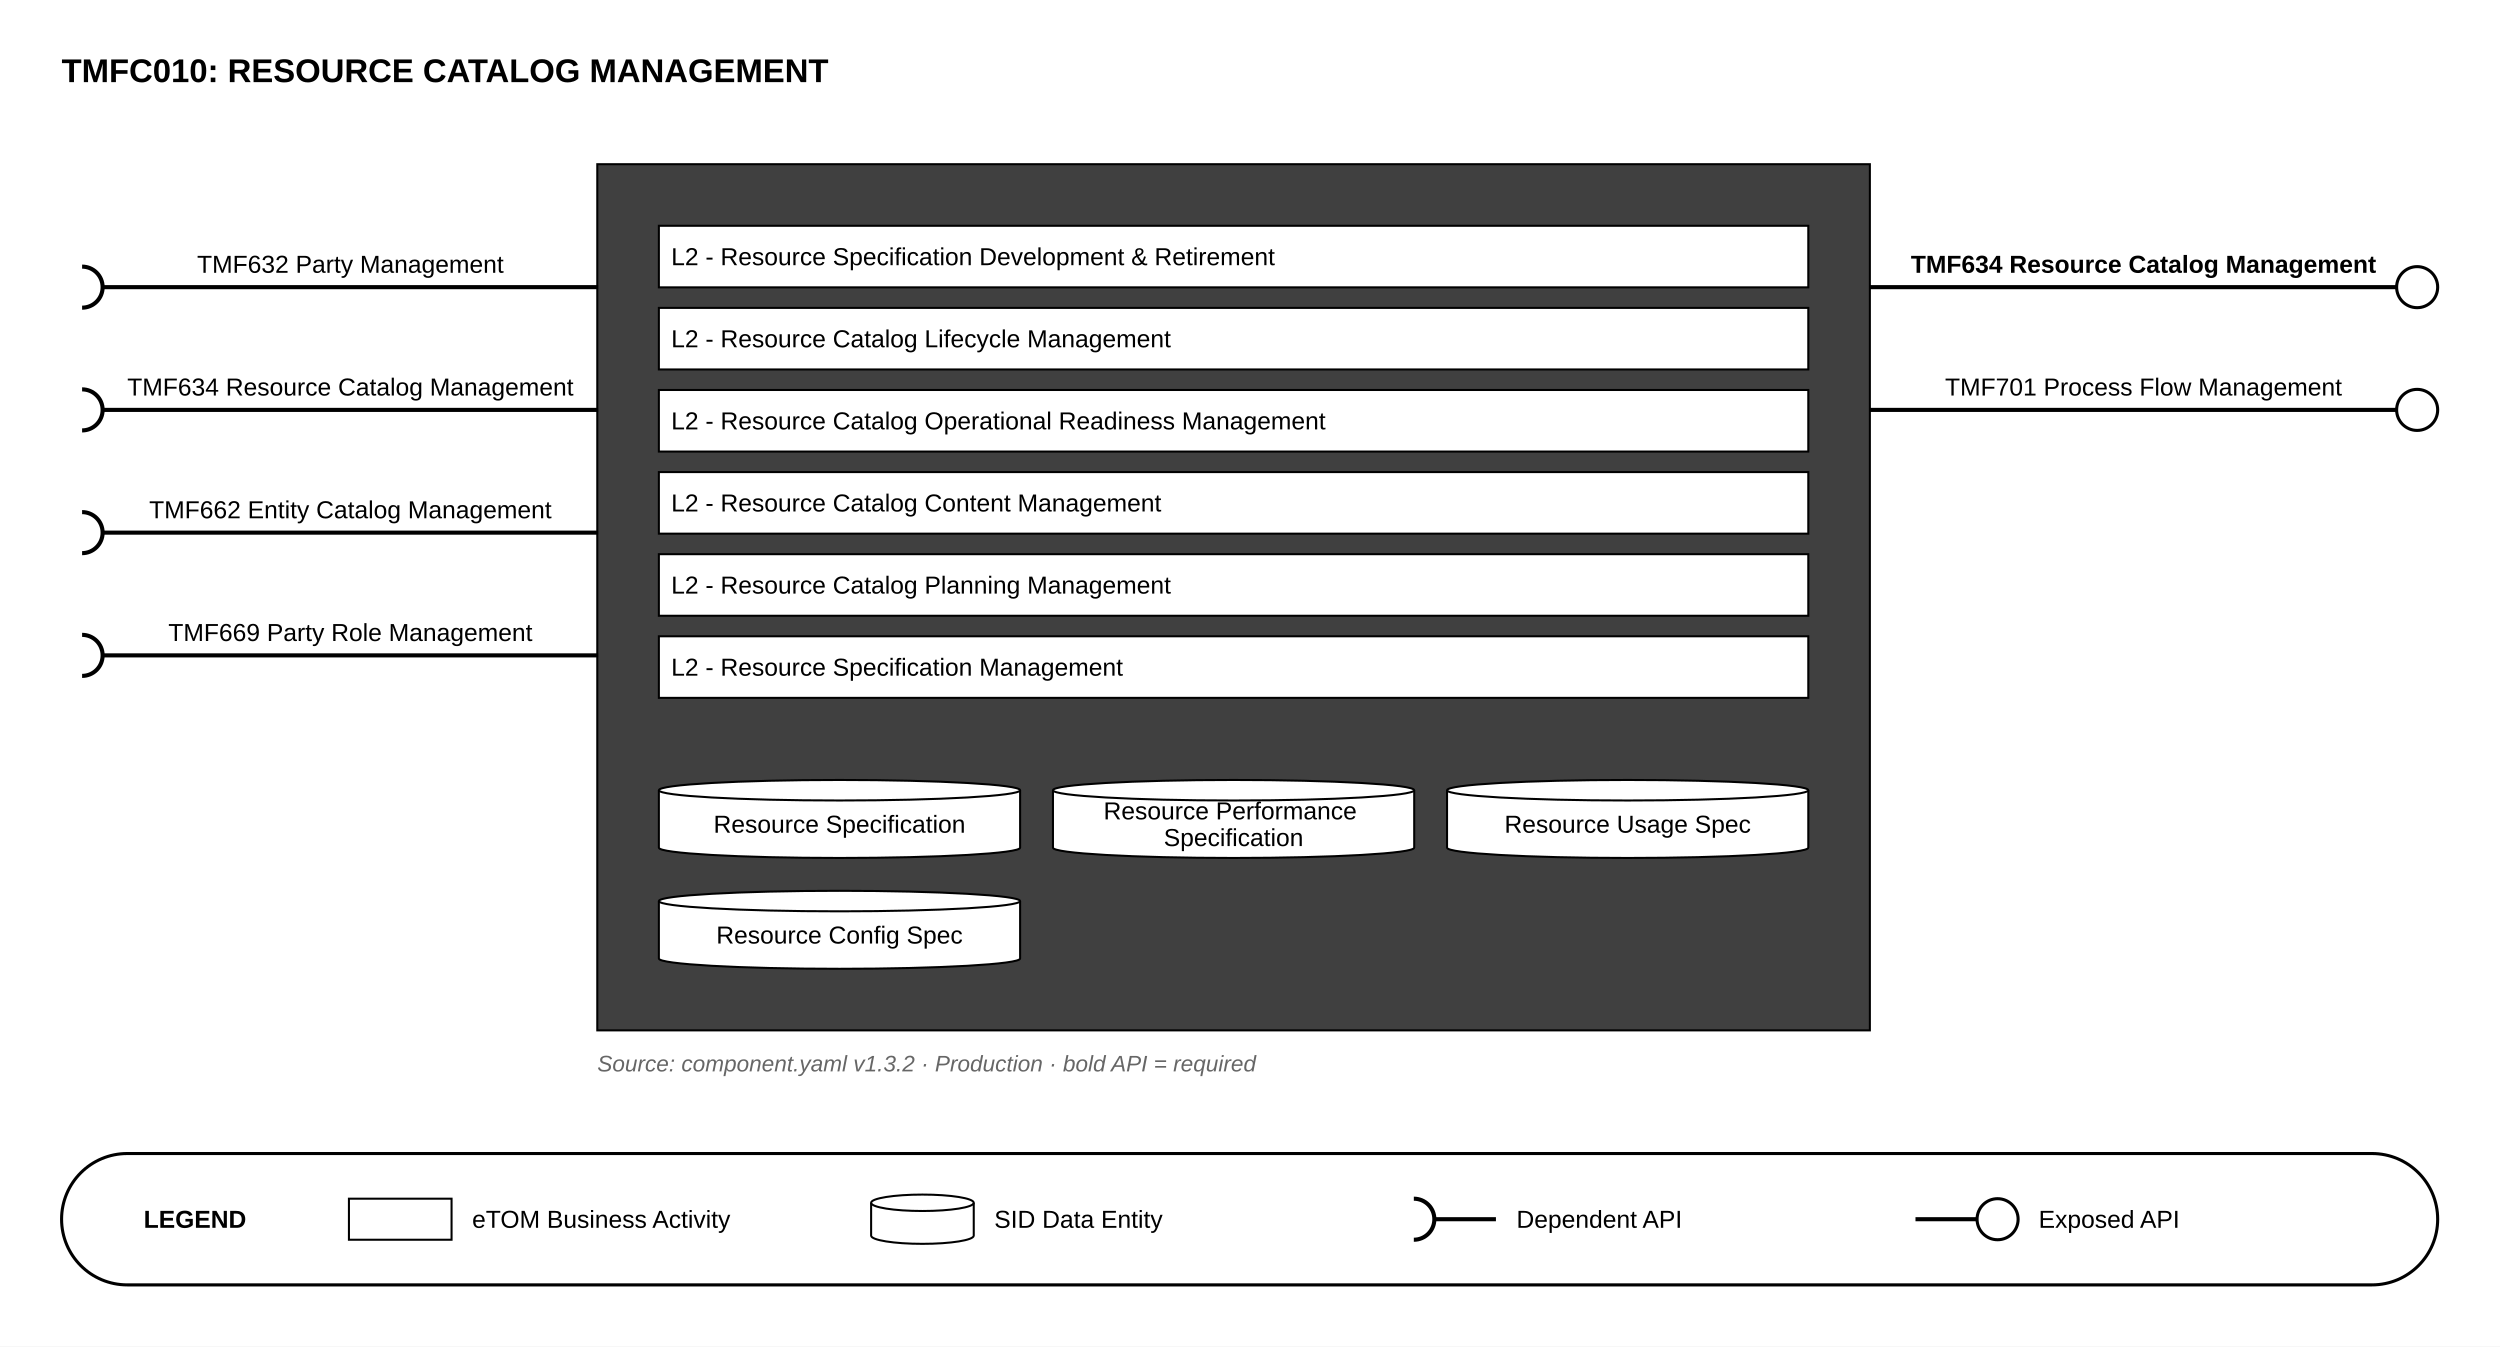
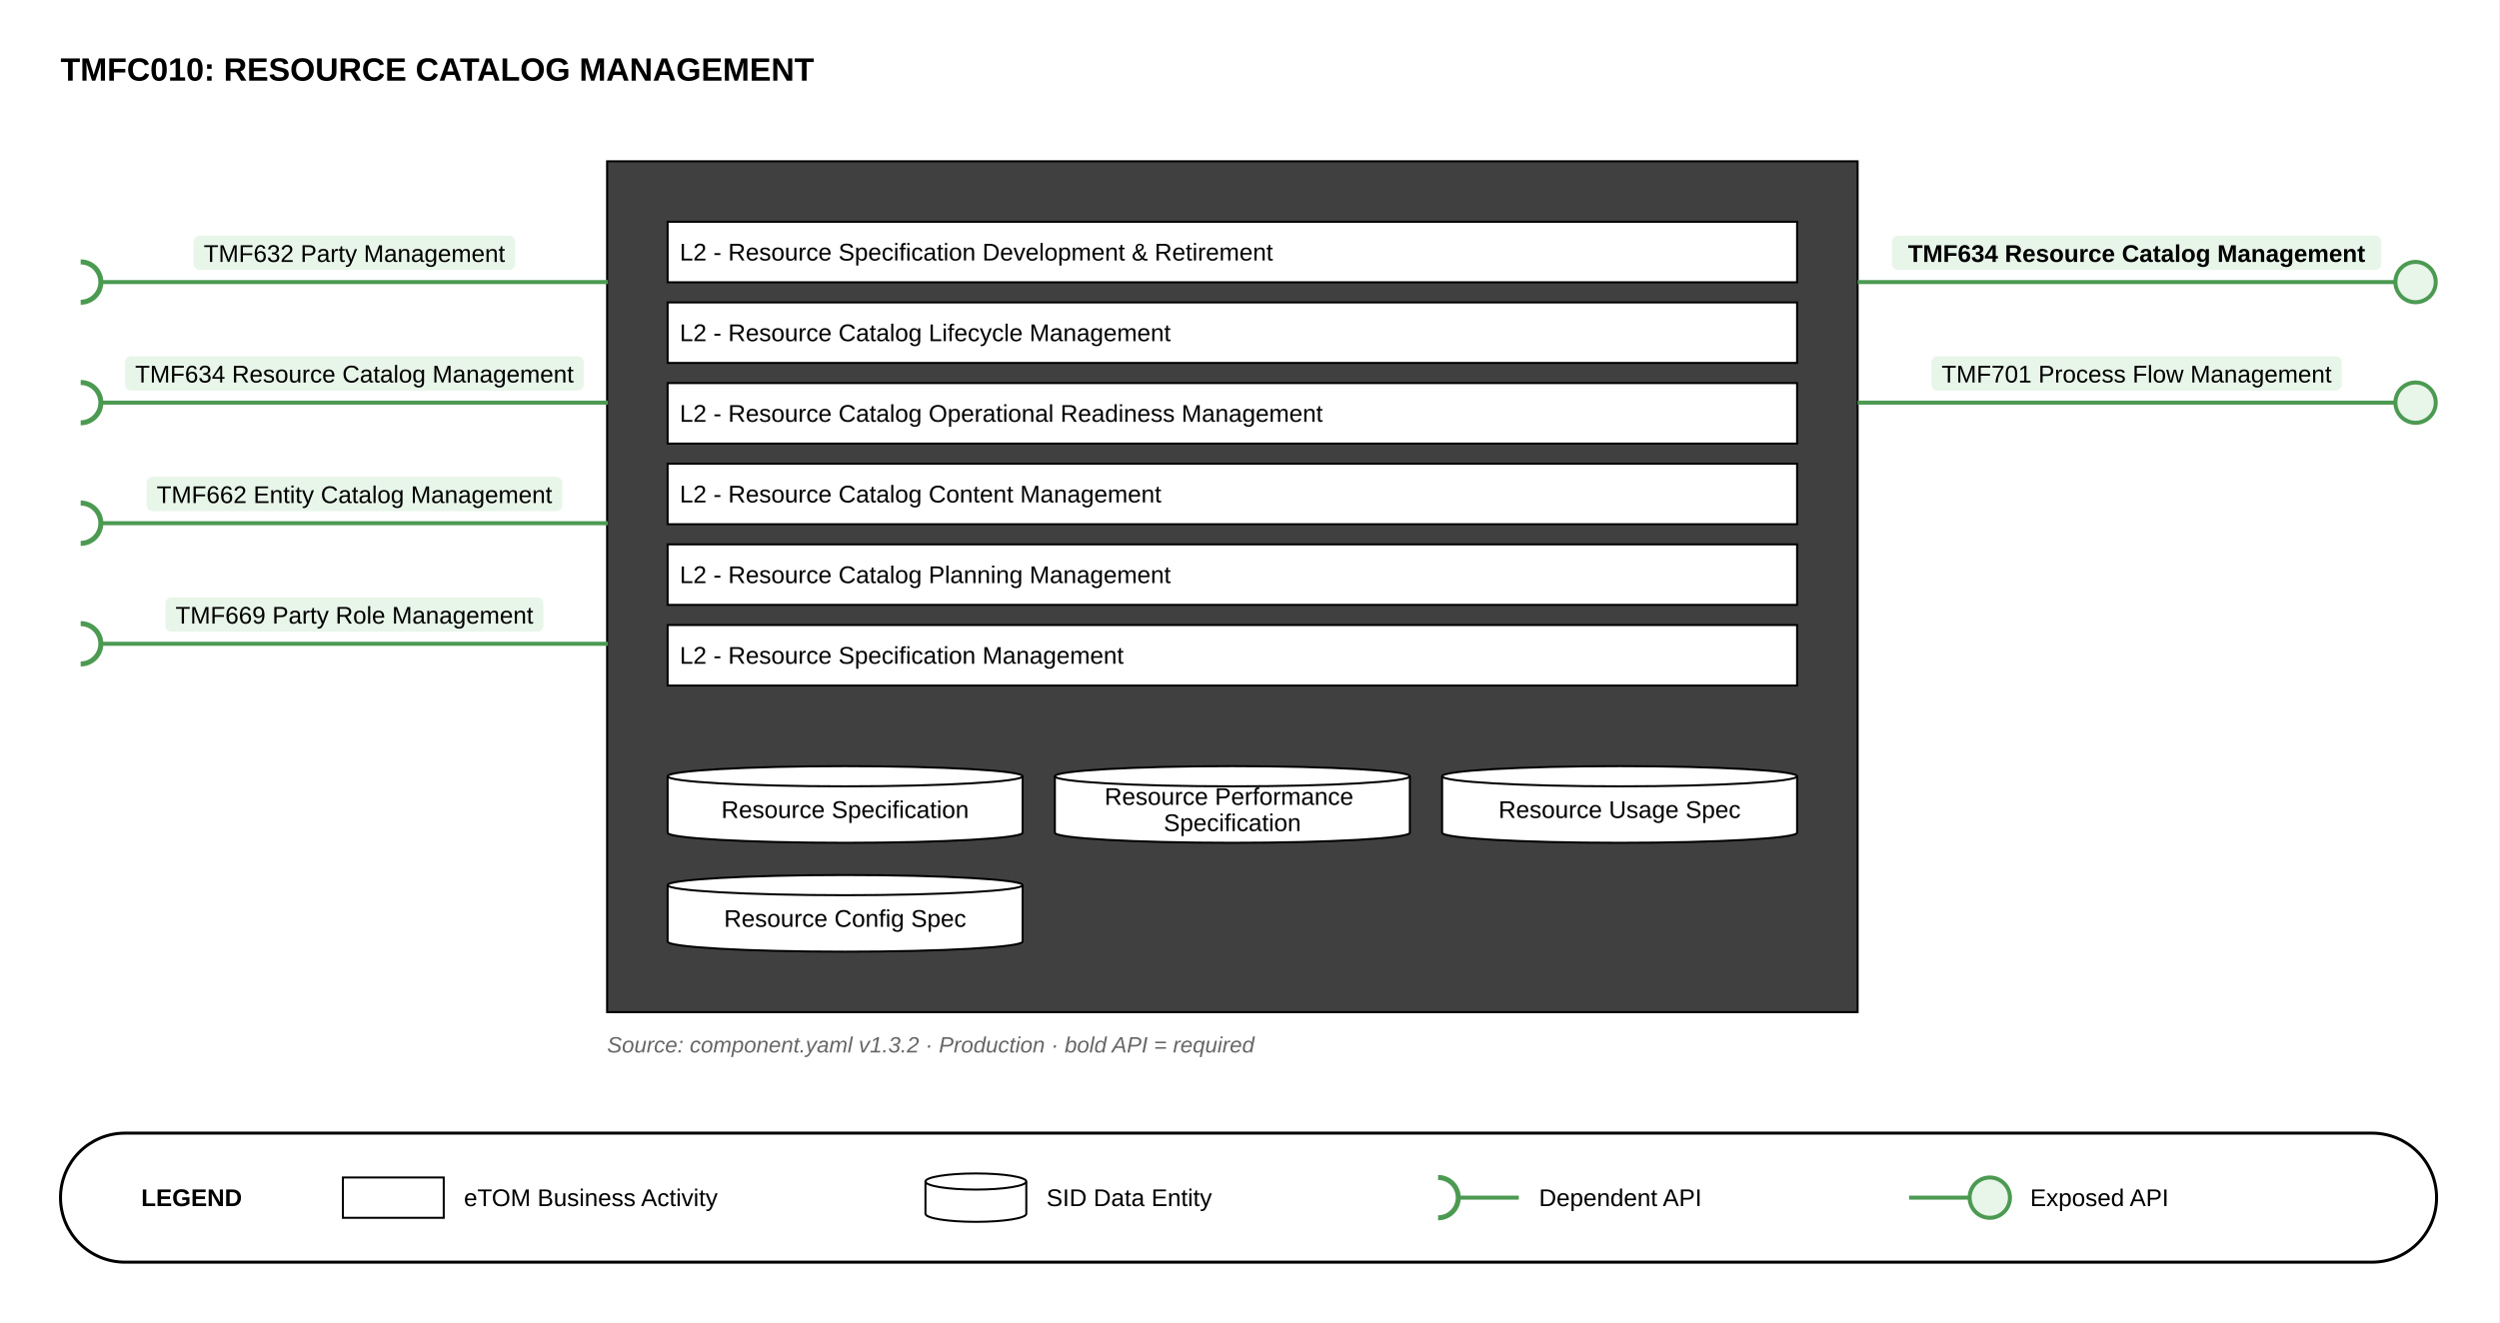
- <svg xmlns="http://www.w3.org/2000/svg" version="1.1" width="1218" height="656" viewBox="0 0 1218 656" font-family="Arial, Helvetica, sans-serif" font-size="12">
+ <svg xmlns="http://www.w3.org/2000/svg" version="1.1" width="1239" height="656" viewBox="0 0 1239 656" font-family="Arial, Helvetica, sans-serif" font-size="12">
  <rect width="100%" height="100%" fill="#ffffff" />
  <text x="30" y="40" font-size="16" font-weight="bold" fill="#000000">TMFC010: RESOURCE CATALOG MANAGEMENT</text>
-   <g id="component" transform="translate(291,80)">
+   <g id="component" transform="translate(301,80)">
    <rect width="620" height="422" fill="#404040" stroke="#000000" />
    <g id="etoms">
      <g class="etom" transform="translate(30,30)">
        <rect width="560" height="30" fill="#ffffff" stroke="#000000" />
        <text x="6" y="15" dy="0.35em" fill="#000000">L2 - Resource Specification Development &amp; Retirement</text>
      </g>
      <g class="etom" transform="translate(30,70)">
        <rect width="560" height="30" fill="#ffffff" stroke="#000000" />
        <text x="6" y="15" dy="0.35em" fill="#000000">L2 - Resource Catalog Lifecycle Management</text>
      </g>
      <g class="etom" transform="translate(30,110)">
        <rect width="560" height="30" fill="#ffffff" stroke="#000000" />
        <text x="6" y="15" dy="0.35em" fill="#000000">L2 - Resource Catalog Operational Readiness Management</text>
      </g>
      <g class="etom" transform="translate(30,150)">
        <rect width="560" height="30" fill="#ffffff" stroke="#000000" />
        <text x="6" y="15" dy="0.35em" fill="#000000">L2 - Resource Catalog Content Management</text>
      </g>
      <g class="etom" transform="translate(30,190)">
        <rect width="560" height="30" fill="#ffffff" stroke="#000000" />
        <text x="6" y="15" dy="0.35em" fill="#000000">L2 - Resource Catalog Planning Management</text>
      </g>
      <g class="etom" transform="translate(30,230)">
        <rect width="560" height="30" fill="#ffffff" stroke="#000000" />
        <text x="6" y="15" dy="0.35em" fill="#000000">L2 - Resource Specification Management</text>
      </g>
    </g>
    <g id="sids">
      <g class="sid" transform="translate(30,300)">
        <path fill="#ffffff" stroke="#000000" d="M0,5 A88,5 0 0 1 176,5 V33 A88,5 0 0 1 0,33 Z" />
        <path fill="none" stroke="#000000" d="M0,5 A88,5 0 0 0 176,5" />
        <text text-anchor="middle" fill="#000000">
          <tspan x="88" y="21.5" dy="0.35em">Resource Specification</tspan>
        </text>
      </g>
      <g class="sid" transform="translate(222,300)">
        <path fill="#ffffff" stroke="#000000" d="M0,5 A88,5 0 0 1 176,5 V33 A88,5 0 0 1 0,33 Z" />
        <path fill="none" stroke="#000000" d="M0,5 A88,5 0 0 0 176,5" />
        <text text-anchor="middle" fill="#000000">
          <tspan x="88" y="15" dy="0.35em">Resource Performance</tspan>
          <tspan x="88" y="28" dy="0.35em">Specification</tspan>
        </text>
      </g>
      <g class="sid" transform="translate(414,300)">
        <path fill="#ffffff" stroke="#000000" d="M0,5 A88,5 0 0 1 176,5 V33 A88,5 0 0 1 0,33 Z" />
        <path fill="none" stroke="#000000" d="M0,5 A88,5 0 0 0 176,5" />
        <text text-anchor="middle" fill="#000000">
          <tspan x="88" y="21.5" dy="0.35em">Resource Usage Spec</tspan>
        </text>
      </g>
      <g class="sid" transform="translate(30,354)">
        <path fill="#ffffff" stroke="#000000" d="M0,5 A88,5 0 0 1 176,5 V33 A88,5 0 0 1 0,33 Z" />
        <path fill="none" stroke="#000000" d="M0,5 A88,5 0 0 0 176,5" />
        <text text-anchor="middle" fill="#000000">
          <tspan x="88" y="21.5" dy="0.35em">Resource Config Spec</tspan>
        </text>
      </g>
    </g>
  </g>
  <g id="dependent-apis">
-     <g class="dependent-api" data-api="TMF632" transform="translate(30,139.9)">
-       <path fill="none" stroke="#000000" stroke-width="2" d="M10,-10 A10,10 0 0 1 10,10" />
-       <line x1="20" x2="261.416" y1="0" y2="0" stroke="#000000" stroke-width="2" />
-       <text x="140.708" y="-7" text-anchor="middle" fill="#000000">TMF632 Party Management</text>
+     <g class="dependent-api" data-api="TMF632" data-function="core" transform="translate(30,139.9)">
+       <path fill="none" stroke="#4c9a52" stroke-width="2.5" d="M10,-10 A10,10 0 0 1 10,10" />
+       <line x1="20" x2="271.416" y1="0" y2="0" stroke="#4c9a52" stroke-width="2" />
+       <rect x="66.014" y="-23" width="159.388" height="17" rx="3" fill="#e8f5e9" />
+       <text x="145.708" y="-10" text-anchor="middle" fill="#000000">TMF632 Party Management</text>
    </g>
-     <g class="dependent-api" data-api="TMF634" transform="translate(30,199.7)">
-       <path fill="none" stroke="#000000" stroke-width="2" d="M10,-10 A10,10 0 0 1 10,10" />
-       <line x1="20" x2="261.416" y1="0" y2="0" stroke="#000000" stroke-width="2" />
-       <text x="140.708" y="-7" text-anchor="middle" fill="#000000">TMF634 Resource Catalog Management</text>
+     <g class="dependent-api" data-api="TMF634" data-function="core" transform="translate(30,199.7)">
+       <path fill="none" stroke="#4c9a52" stroke-width="2.5" d="M10,-10 A10,10 0 0 1 10,10" />
+       <line x1="20" x2="271.416" y1="0" y2="0" stroke="#4c9a52" stroke-width="2" />
+       <rect x="32" y="-23" width="227.416" height="17" rx="3" fill="#e8f5e9" />
+       <text x="145.708" y="-10" text-anchor="middle" fill="#000000">TMF634 Resource Catalog Management</text>
    </g>
-     <g class="dependent-api" data-api="TMF662" transform="translate(30,259.5)">
-       <path fill="none" stroke="#000000" stroke-width="2" d="M10,-10 A10,10 0 0 1 10,10" />
-       <line x1="20" x2="261.416" y1="0" y2="0" stroke="#000000" stroke-width="2" />
-       <text x="140.708" y="-7" text-anchor="middle" fill="#000000">TMF662 Entity Catalog Management</text>
+     <g class="dependent-api" data-api="TMF662" data-function="core" transform="translate(30,259.5)">
+       <path fill="none" stroke="#4c9a52" stroke-width="2.5" d="M10,-10 A10,10 0 0 1 10,10" />
+       <line x1="20" x2="271.416" y1="0" y2="0" stroke="#4c9a52" stroke-width="2" />
+       <rect x="42.668" y="-23" width="206.08" height="17" rx="3" fill="#e8f5e9" />
+       <text x="145.708" y="-10" text-anchor="middle" fill="#000000">TMF662 Entity Catalog Management</text>
    </g>
-     <g class="dependent-api" data-api="TMF669" transform="translate(30,319.3)">
-       <path fill="none" stroke="#000000" stroke-width="2" d="M10,-10 A10,10 0 0 1 10,10" />
-       <line x1="20" x2="261.416" y1="0" y2="0" stroke="#000000" stroke-width="2" />
-       <text x="140.708" y="-7" text-anchor="middle" fill="#000000">TMF669 Party Role Management</text>
+     <g class="dependent-api" data-api="TMF669" data-function="core" transform="translate(30,319.3)">
+       <path fill="none" stroke="#4c9a52" stroke-width="2.5" d="M10,-10 A10,10 0 0 1 10,10" />
+       <line x1="20" x2="271.416" y1="0" y2="0" stroke="#4c9a52" stroke-width="2" />
+       <rect x="52.01" y="-23" width="187.396" height="17" rx="3" fill="#e8f5e9" />
+       <text x="145.708" y="-10" text-anchor="middle" fill="#000000">TMF669 Party Role Management</text>
    </g>
  </g>
  <g id="exposed-apis">
-     <g class="exposed-api" data-api="TMF634" transform="translate(911,139.9)">
-       <line x1="0" x2="256.635" y1="0" y2="0" stroke="#000000" stroke-width="2" />
-       <circle cx="266.635" cy="0" r="10" fill="#ffffff" stroke="#000000" stroke-width="1.5" />
-       <text x="133.318" y="-7" text-anchor="middle" fill="#000000" font-weight="bold">TMF634 Resource Catalog Management</text>
+     <g class="exposed-api" data-api="TMF634" data-function="core" transform="translate(921,139.9)">
+       <line x1="0" x2="266.635" y1="0" y2="0" stroke="#4c9a52" stroke-width="2" />
+       <circle cx="276.635" cy="0" r="10" fill="#e8f5e9" stroke="#4c9a52" stroke-width="2" />
+       <rect x="17" y="-23" width="242.635" height="17" rx="3" fill="#e8f5e9" />
+       <text x="138.318" y="-10" text-anchor="middle" fill="#000000" font-weight="bold">TMF634 Resource Catalog Management</text>
    </g>
-     <g class="exposed-api" data-api="TMF701" transform="translate(911,199.7)">
-       <line x1="0" x2="256.635" y1="0" y2="0" stroke="#000000" stroke-width="2" />
-       <circle cx="266.635" cy="0" r="10" fill="#ffffff" stroke="#000000" stroke-width="1.5" />
-       <text x="133.318" y="-7" text-anchor="middle" fill="#000000">TMF701 Process Flow Management</text>
+     <g class="exposed-api" data-api="TMF701" data-function="core" transform="translate(921,199.7)">
+       <line x1="0" x2="266.635" y1="0" y2="0" stroke="#4c9a52" stroke-width="2" />
+       <circle cx="276.635" cy="0" r="10" fill="#e8f5e9" stroke="#4c9a52" stroke-width="2" />
+       <rect x="36.622" y="-23" width="203.392" height="17" rx="3" fill="#e8f5e9" />
+       <text x="138.318" y="-10" text-anchor="middle" fill="#000000">TMF701 Process Flow Management</text>
    </g>
  </g>
-   <text x="291" y="522" font-style="italic" font-size="11" fill="#666666">Source: component.yaml v1.3.2 · Production · bold API = required</text>
+   <text x="301" y="522" font-style="italic" font-size="11" fill="#666666">Source: component.yaml v1.3.2 · Production · bold API = required</text>
  <g id="legend" transform="translate(30,562)">
-     <rect width="1157.635" height="64" rx="32" fill="#ffffff" stroke="#000000" stroke-width="1.5" />
+     <rect width="1178.051" height="64" rx="32" fill="#ffffff" stroke="#000000" stroke-width="1.5" />
    <text x="40" y="32" dy="0.35em" font-weight="bold">LEGEND</text>
    <g transform="translate(140,32)">
      <rect x="0" y="-10" width="50" height="20" fill="#ffffff" stroke="#000000" />
      <text x="60" dy="0.35em" fill="#000000">eTOM Business Activity</text>
    </g>
-     <g transform="translate(394.4088,32)">
+     <g transform="translate(428.8378,32)">
      <path fill="#ffffff" stroke="#000000" d="M0,-8 A25,4 0 0 1 50,-8 V8 A25,4 0 0 1 0,8 Z" />
      <path fill="none" stroke="#000000" d="M0,-8 A25,4 0 0 0 50,-8" />
      <text x="60" dy="0.35em" fill="#000000">SID Data Entity</text>
    </g>
-     <g transform="translate(648.8176,32)">
-       <path fill="none" stroke="#000000" stroke-width="2" d="M10,-10 A10,10 0 0 1 10,10" />
-       <line x1="20" x2="50" stroke="#000000" stroke-width="2" />
+     <g transform="translate(673.0116,32)">
+       <path fill="none" stroke="#4c9a52" stroke-width="2.5" d="M10,-10 A10,10 0 0 1 10,10" />
+       <line x1="20" x2="50" stroke="#4c9a52" stroke-width="2" />
      <text x="60" dy="0.35em" fill="#000000">Dependent API</text>
    </g>
-     <g transform="translate(903.2263,32)">
-       <line x1="0" x2="30" stroke="#000000" stroke-width="2" />
-       <circle cx="40" r="10" fill="#ffffff" stroke="#000000" stroke-width="1.5" />
+     <g transform="translate(916.5373,32)">
+       <line x1="0" x2="30" stroke="#4c9a52" stroke-width="2" />
+       <circle cx="40" r="10" fill="#e8f5e9" stroke="#4c9a52" stroke-width="2" />
      <text x="60" dy="0.35em" fill="#000000">Exposed API</text>
    </g>
  </g>
</svg>
